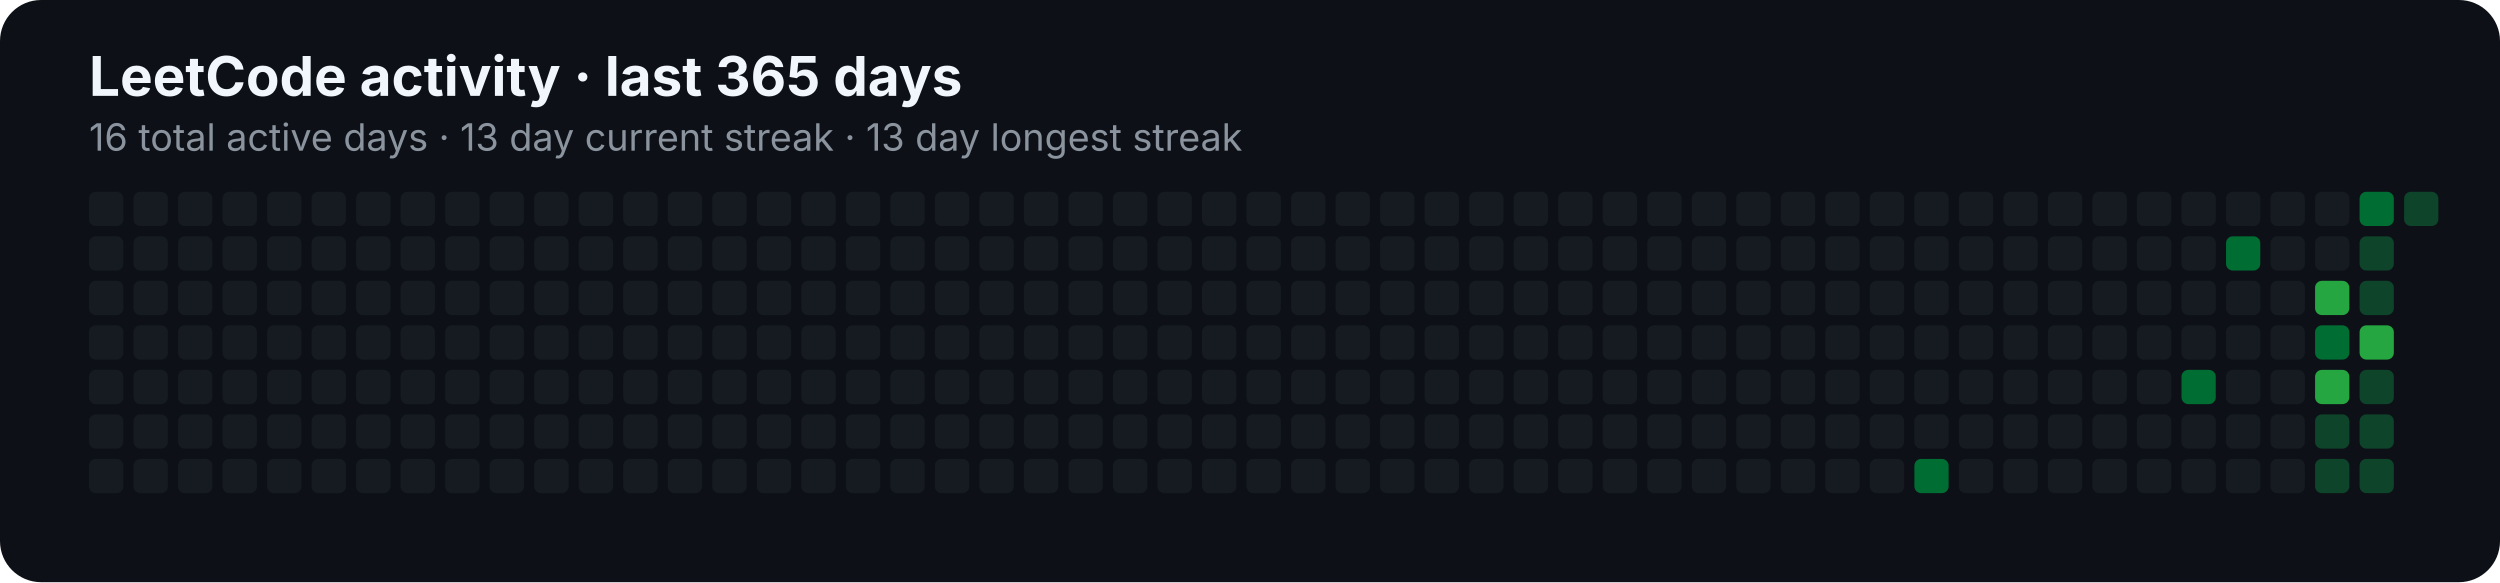
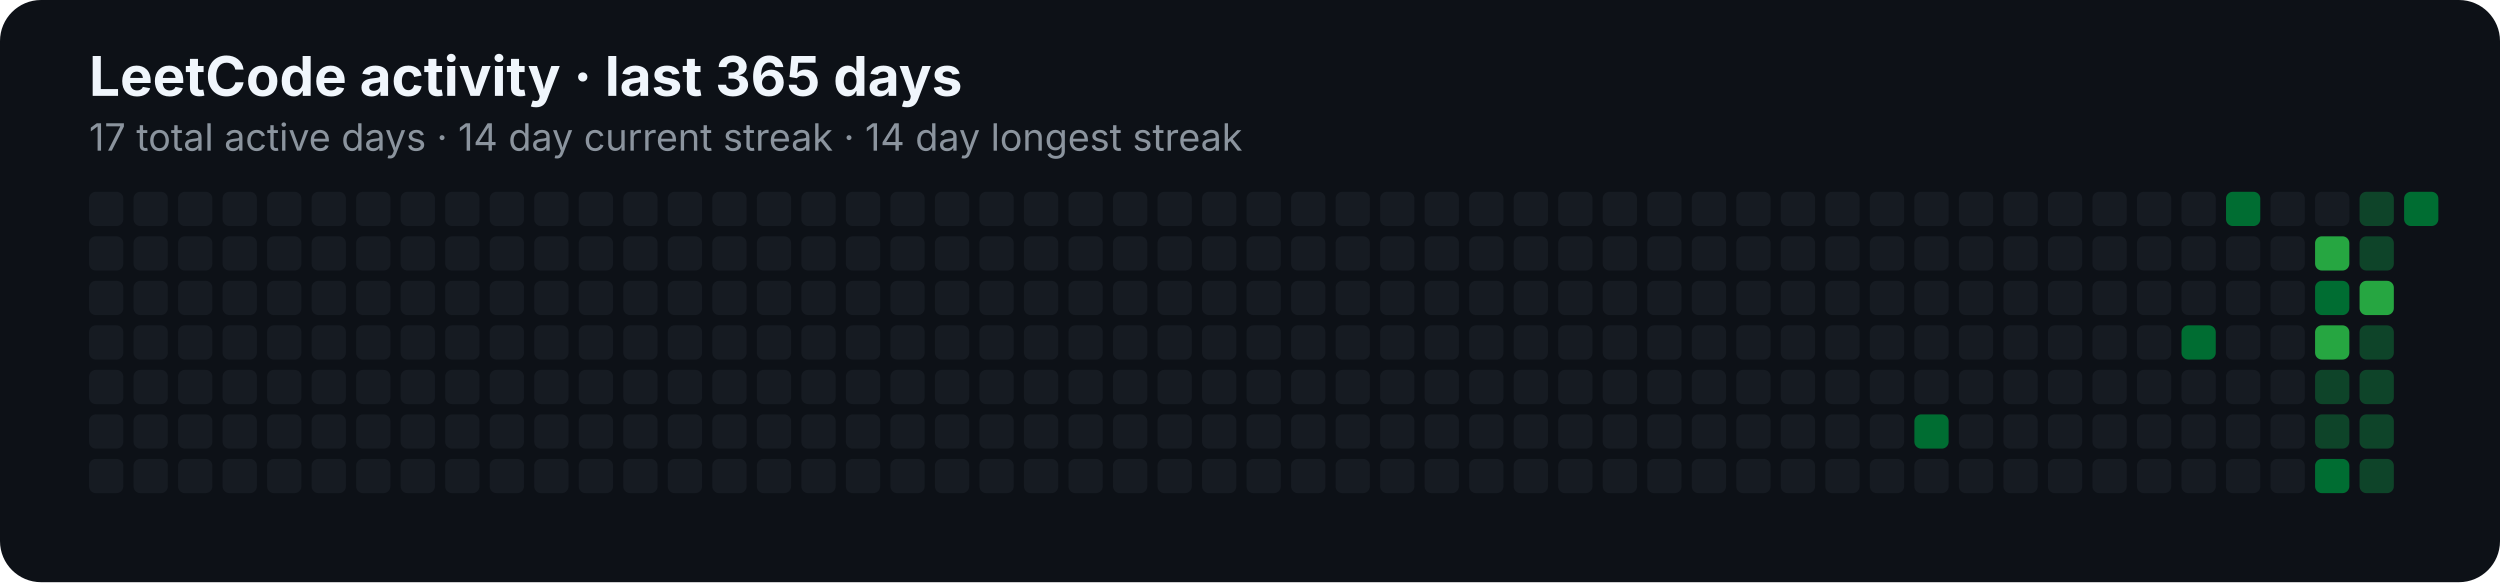
<svg xmlns="http://www.w3.org/2000/svg" width="730" height="170" role="img" aria-label="LeetCode activity over the last 365 days">
  <rect width="100%" height="100%" rx="12" fill="#0d1117" />
  <style>text{font-family:-apple-system,BlinkMacSystemFont,Segoe UI,sans-serif;fill:#8b949e}.h{font-size:16px;font-weight:650;fill:#f0f6fc}.s{font-size:11px}</style>
  <text x="26" y="28" class="h">LeetCode activity · last 365 days</text>
-   <text x="26" y="44" class="s">16 total active days · 13 day current streak · 13 day longest streak</text>
+   <text x="26" y="44" class="s">17 total active days · 14 day current streak · 14 day longest streak</text>
  <rect x="26" y="56" width="10" height="10" rx="2" fill="#161b22" />
  <rect x="26" y="69" width="10" height="10" rx="2" fill="#161b22" />
  <rect x="26" y="82" width="10" height="10" rx="2" fill="#161b22" />
  <rect x="26" y="95" width="10" height="10" rx="2" fill="#161b22" />
  <rect x="26" y="108" width="10" height="10" rx="2" fill="#161b22" />
  <rect x="26" y="121" width="10" height="10" rx="2" fill="#161b22" />
  <rect x="26" y="134" width="10" height="10" rx="2" fill="#161b22" />
  <rect x="39" y="56" width="10" height="10" rx="2" fill="#161b22" />
  <rect x="39" y="69" width="10" height="10" rx="2" fill="#161b22" />
  <rect x="39" y="82" width="10" height="10" rx="2" fill="#161b22" />
  <rect x="39" y="95" width="10" height="10" rx="2" fill="#161b22" />
  <rect x="39" y="108" width="10" height="10" rx="2" fill="#161b22" />
  <rect x="39" y="121" width="10" height="10" rx="2" fill="#161b22" />
  <rect x="39" y="134" width="10" height="10" rx="2" fill="#161b22" />
  <rect x="52" y="56" width="10" height="10" rx="2" fill="#161b22" />
  <rect x="52" y="69" width="10" height="10" rx="2" fill="#161b22" />
  <rect x="52" y="82" width="10" height="10" rx="2" fill="#161b22" />
  <rect x="52" y="95" width="10" height="10" rx="2" fill="#161b22" />
  <rect x="52" y="108" width="10" height="10" rx="2" fill="#161b22" />
  <rect x="52" y="121" width="10" height="10" rx="2" fill="#161b22" />
  <rect x="52" y="134" width="10" height="10" rx="2" fill="#161b22" />
  <rect x="65" y="56" width="10" height="10" rx="2" fill="#161b22" />
  <rect x="65" y="69" width="10" height="10" rx="2" fill="#161b22" />
  <rect x="65" y="82" width="10" height="10" rx="2" fill="#161b22" />
  <rect x="65" y="95" width="10" height="10" rx="2" fill="#161b22" />
  <rect x="65" y="108" width="10" height="10" rx="2" fill="#161b22" />
  <rect x="65" y="121" width="10" height="10" rx="2" fill="#161b22" />
  <rect x="65" y="134" width="10" height="10" rx="2" fill="#161b22" />
  <rect x="78" y="56" width="10" height="10" rx="2" fill="#161b22" />
  <rect x="78" y="69" width="10" height="10" rx="2" fill="#161b22" />
  <rect x="78" y="82" width="10" height="10" rx="2" fill="#161b22" />
  <rect x="78" y="95" width="10" height="10" rx="2" fill="#161b22" />
  <rect x="78" y="108" width="10" height="10" rx="2" fill="#161b22" />
  <rect x="78" y="121" width="10" height="10" rx="2" fill="#161b22" />
  <rect x="78" y="134" width="10" height="10" rx="2" fill="#161b22" />
  <rect x="91" y="56" width="10" height="10" rx="2" fill="#161b22" />
  <rect x="91" y="69" width="10" height="10" rx="2" fill="#161b22" />
  <rect x="91" y="82" width="10" height="10" rx="2" fill="#161b22" />
  <rect x="91" y="95" width="10" height="10" rx="2" fill="#161b22" />
  <rect x="91" y="108" width="10" height="10" rx="2" fill="#161b22" />
  <rect x="91" y="121" width="10" height="10" rx="2" fill="#161b22" />
  <rect x="91" y="134" width="10" height="10" rx="2" fill="#161b22" />
  <rect x="104" y="56" width="10" height="10" rx="2" fill="#161b22" />
  <rect x="104" y="69" width="10" height="10" rx="2" fill="#161b22" />
  <rect x="104" y="82" width="10" height="10" rx="2" fill="#161b22" />
  <rect x="104" y="95" width="10" height="10" rx="2" fill="#161b22" />
  <rect x="104" y="108" width="10" height="10" rx="2" fill="#161b22" />
  <rect x="104" y="121" width="10" height="10" rx="2" fill="#161b22" />
  <rect x="104" y="134" width="10" height="10" rx="2" fill="#161b22" />
  <rect x="117" y="56" width="10" height="10" rx="2" fill="#161b22" />
  <rect x="117" y="69" width="10" height="10" rx="2" fill="#161b22" />
  <rect x="117" y="82" width="10" height="10" rx="2" fill="#161b22" />
  <rect x="117" y="95" width="10" height="10" rx="2" fill="#161b22" />
  <rect x="117" y="108" width="10" height="10" rx="2" fill="#161b22" />
  <rect x="117" y="121" width="10" height="10" rx="2" fill="#161b22" />
  <rect x="117" y="134" width="10" height="10" rx="2" fill="#161b22" />
  <rect x="130" y="56" width="10" height="10" rx="2" fill="#161b22" />
  <rect x="130" y="69" width="10" height="10" rx="2" fill="#161b22" />
  <rect x="130" y="82" width="10" height="10" rx="2" fill="#161b22" />
  <rect x="130" y="95" width="10" height="10" rx="2" fill="#161b22" />
  <rect x="130" y="108" width="10" height="10" rx="2" fill="#161b22" />
  <rect x="130" y="121" width="10" height="10" rx="2" fill="#161b22" />
  <rect x="130" y="134" width="10" height="10" rx="2" fill="#161b22" />
  <rect x="143" y="56" width="10" height="10" rx="2" fill="#161b22" />
  <rect x="143" y="69" width="10" height="10" rx="2" fill="#161b22" />
  <rect x="143" y="82" width="10" height="10" rx="2" fill="#161b22" />
  <rect x="143" y="95" width="10" height="10" rx="2" fill="#161b22" />
  <rect x="143" y="108" width="10" height="10" rx="2" fill="#161b22" />
  <rect x="143" y="121" width="10" height="10" rx="2" fill="#161b22" />
  <rect x="143" y="134" width="10" height="10" rx="2" fill="#161b22" />
  <rect x="156" y="56" width="10" height="10" rx="2" fill="#161b22" />
  <rect x="156" y="69" width="10" height="10" rx="2" fill="#161b22" />
  <rect x="156" y="82" width="10" height="10" rx="2" fill="#161b22" />
  <rect x="156" y="95" width="10" height="10" rx="2" fill="#161b22" />
  <rect x="156" y="108" width="10" height="10" rx="2" fill="#161b22" />
  <rect x="156" y="121" width="10" height="10" rx="2" fill="#161b22" />
  <rect x="156" y="134" width="10" height="10" rx="2" fill="#161b22" />
  <rect x="169" y="56" width="10" height="10" rx="2" fill="#161b22" />
  <rect x="169" y="69" width="10" height="10" rx="2" fill="#161b22" />
  <rect x="169" y="82" width="10" height="10" rx="2" fill="#161b22" />
  <rect x="169" y="95" width="10" height="10" rx="2" fill="#161b22" />
  <rect x="169" y="108" width="10" height="10" rx="2" fill="#161b22" />
  <rect x="169" y="121" width="10" height="10" rx="2" fill="#161b22" />
  <rect x="169" y="134" width="10" height="10" rx="2" fill="#161b22" />
  <rect x="182" y="56" width="10" height="10" rx="2" fill="#161b22" />
  <rect x="182" y="69" width="10" height="10" rx="2" fill="#161b22" />
  <rect x="182" y="82" width="10" height="10" rx="2" fill="#161b22" />
  <rect x="182" y="95" width="10" height="10" rx="2" fill="#161b22" />
  <rect x="182" y="108" width="10" height="10" rx="2" fill="#161b22" />
  <rect x="182" y="121" width="10" height="10" rx="2" fill="#161b22" />
  <rect x="182" y="134" width="10" height="10" rx="2" fill="#161b22" />
  <rect x="195" y="56" width="10" height="10" rx="2" fill="#161b22" />
  <rect x="195" y="69" width="10" height="10" rx="2" fill="#161b22" />
  <rect x="195" y="82" width="10" height="10" rx="2" fill="#161b22" />
  <rect x="195" y="95" width="10" height="10" rx="2" fill="#161b22" />
  <rect x="195" y="108" width="10" height="10" rx="2" fill="#161b22" />
  <rect x="195" y="121" width="10" height="10" rx="2" fill="#161b22" />
  <rect x="195" y="134" width="10" height="10" rx="2" fill="#161b22" />
  <rect x="208" y="56" width="10" height="10" rx="2" fill="#161b22" />
  <rect x="208" y="69" width="10" height="10" rx="2" fill="#161b22" />
  <rect x="208" y="82" width="10" height="10" rx="2" fill="#161b22" />
  <rect x="208" y="95" width="10" height="10" rx="2" fill="#161b22" />
  <rect x="208" y="108" width="10" height="10" rx="2" fill="#161b22" />
  <rect x="208" y="121" width="10" height="10" rx="2" fill="#161b22" />
  <rect x="208" y="134" width="10" height="10" rx="2" fill="#161b22" />
  <rect x="221" y="56" width="10" height="10" rx="2" fill="#161b22" />
  <rect x="221" y="69" width="10" height="10" rx="2" fill="#161b22" />
  <rect x="221" y="82" width="10" height="10" rx="2" fill="#161b22" />
  <rect x="221" y="95" width="10" height="10" rx="2" fill="#161b22" />
  <rect x="221" y="108" width="10" height="10" rx="2" fill="#161b22" />
  <rect x="221" y="121" width="10" height="10" rx="2" fill="#161b22" />
  <rect x="221" y="134" width="10" height="10" rx="2" fill="#161b22" />
  <rect x="234" y="56" width="10" height="10" rx="2" fill="#161b22" />
  <rect x="234" y="69" width="10" height="10" rx="2" fill="#161b22" />
  <rect x="234" y="82" width="10" height="10" rx="2" fill="#161b22" />
  <rect x="234" y="95" width="10" height="10" rx="2" fill="#161b22" />
  <rect x="234" y="108" width="10" height="10" rx="2" fill="#161b22" />
  <rect x="234" y="121" width="10" height="10" rx="2" fill="#161b22" />
  <rect x="234" y="134" width="10" height="10" rx="2" fill="#161b22" />
  <rect x="247" y="56" width="10" height="10" rx="2" fill="#161b22" />
  <rect x="247" y="69" width="10" height="10" rx="2" fill="#161b22" />
  <rect x="247" y="82" width="10" height="10" rx="2" fill="#161b22" />
  <rect x="247" y="95" width="10" height="10" rx="2" fill="#161b22" />
  <rect x="247" y="108" width="10" height="10" rx="2" fill="#161b22" />
  <rect x="247" y="121" width="10" height="10" rx="2" fill="#161b22" />
  <rect x="247" y="134" width="10" height="10" rx="2" fill="#161b22" />
  <rect x="260" y="56" width="10" height="10" rx="2" fill="#161b22" />
  <rect x="260" y="69" width="10" height="10" rx="2" fill="#161b22" />
  <rect x="260" y="82" width="10" height="10" rx="2" fill="#161b22" />
  <rect x="260" y="95" width="10" height="10" rx="2" fill="#161b22" />
  <rect x="260" y="108" width="10" height="10" rx="2" fill="#161b22" />
  <rect x="260" y="121" width="10" height="10" rx="2" fill="#161b22" />
  <rect x="260" y="134" width="10" height="10" rx="2" fill="#161b22" />
  <rect x="273" y="56" width="10" height="10" rx="2" fill="#161b22" />
  <rect x="273" y="69" width="10" height="10" rx="2" fill="#161b22" />
  <rect x="273" y="82" width="10" height="10" rx="2" fill="#161b22" />
  <rect x="273" y="95" width="10" height="10" rx="2" fill="#161b22" />
  <rect x="273" y="108" width="10" height="10" rx="2" fill="#161b22" />
  <rect x="273" y="121" width="10" height="10" rx="2" fill="#161b22" />
  <rect x="273" y="134" width="10" height="10" rx="2" fill="#161b22" />
  <rect x="286" y="56" width="10" height="10" rx="2" fill="#161b22" />
  <rect x="286" y="69" width="10" height="10" rx="2" fill="#161b22" />
  <rect x="286" y="82" width="10" height="10" rx="2" fill="#161b22" />
  <rect x="286" y="95" width="10" height="10" rx="2" fill="#161b22" />
  <rect x="286" y="108" width="10" height="10" rx="2" fill="#161b22" />
  <rect x="286" y="121" width="10" height="10" rx="2" fill="#161b22" />
  <rect x="286" y="134" width="10" height="10" rx="2" fill="#161b22" />
  <rect x="299" y="56" width="10" height="10" rx="2" fill="#161b22" />
  <rect x="299" y="69" width="10" height="10" rx="2" fill="#161b22" />
  <rect x="299" y="82" width="10" height="10" rx="2" fill="#161b22" />
  <rect x="299" y="95" width="10" height="10" rx="2" fill="#161b22" />
  <rect x="299" y="108" width="10" height="10" rx="2" fill="#161b22" />
  <rect x="299" y="121" width="10" height="10" rx="2" fill="#161b22" />
  <rect x="299" y="134" width="10" height="10" rx="2" fill="#161b22" />
  <rect x="312" y="56" width="10" height="10" rx="2" fill="#161b22" />
  <rect x="312" y="69" width="10" height="10" rx="2" fill="#161b22" />
  <rect x="312" y="82" width="10" height="10" rx="2" fill="#161b22" />
  <rect x="312" y="95" width="10" height="10" rx="2" fill="#161b22" />
  <rect x="312" y="108" width="10" height="10" rx="2" fill="#161b22" />
  <rect x="312" y="121" width="10" height="10" rx="2" fill="#161b22" />
  <rect x="312" y="134" width="10" height="10" rx="2" fill="#161b22" />
  <rect x="325" y="56" width="10" height="10" rx="2" fill="#161b22" />
  <rect x="325" y="69" width="10" height="10" rx="2" fill="#161b22" />
  <rect x="325" y="82" width="10" height="10" rx="2" fill="#161b22" />
  <rect x="325" y="95" width="10" height="10" rx="2" fill="#161b22" />
  <rect x="325" y="108" width="10" height="10" rx="2" fill="#161b22" />
  <rect x="325" y="121" width="10" height="10" rx="2" fill="#161b22" />
  <rect x="325" y="134" width="10" height="10" rx="2" fill="#161b22" />
  <rect x="338" y="56" width="10" height="10" rx="2" fill="#161b22" />
  <rect x="338" y="69" width="10" height="10" rx="2" fill="#161b22" />
  <rect x="338" y="82" width="10" height="10" rx="2" fill="#161b22" />
  <rect x="338" y="95" width="10" height="10" rx="2" fill="#161b22" />
  <rect x="338" y="108" width="10" height="10" rx="2" fill="#161b22" />
  <rect x="338" y="121" width="10" height="10" rx="2" fill="#161b22" />
  <rect x="338" y="134" width="10" height="10" rx="2" fill="#161b22" />
  <rect x="351" y="56" width="10" height="10" rx="2" fill="#161b22" />
  <rect x="351" y="69" width="10" height="10" rx="2" fill="#161b22" />
  <rect x="351" y="82" width="10" height="10" rx="2" fill="#161b22" />
  <rect x="351" y="95" width="10" height="10" rx="2" fill="#161b22" />
  <rect x="351" y="108" width="10" height="10" rx="2" fill="#161b22" />
  <rect x="351" y="121" width="10" height="10" rx="2" fill="#161b22" />
  <rect x="351" y="134" width="10" height="10" rx="2" fill="#161b22" />
  <rect x="364" y="56" width="10" height="10" rx="2" fill="#161b22" />
  <rect x="364" y="69" width="10" height="10" rx="2" fill="#161b22" />
  <rect x="364" y="82" width="10" height="10" rx="2" fill="#161b22" />
  <rect x="364" y="95" width="10" height="10" rx="2" fill="#161b22" />
  <rect x="364" y="108" width="10" height="10" rx="2" fill="#161b22" />
  <rect x="364" y="121" width="10" height="10" rx="2" fill="#161b22" />
  <rect x="364" y="134" width="10" height="10" rx="2" fill="#161b22" />
  <rect x="377" y="56" width="10" height="10" rx="2" fill="#161b22" />
  <rect x="377" y="69" width="10" height="10" rx="2" fill="#161b22" />
  <rect x="377" y="82" width="10" height="10" rx="2" fill="#161b22" />
  <rect x="377" y="95" width="10" height="10" rx="2" fill="#161b22" />
  <rect x="377" y="108" width="10" height="10" rx="2" fill="#161b22" />
  <rect x="377" y="121" width="10" height="10" rx="2" fill="#161b22" />
  <rect x="377" y="134" width="10" height="10" rx="2" fill="#161b22" />
  <rect x="390" y="56" width="10" height="10" rx="2" fill="#161b22" />
  <rect x="390" y="69" width="10" height="10" rx="2" fill="#161b22" />
  <rect x="390" y="82" width="10" height="10" rx="2" fill="#161b22" />
  <rect x="390" y="95" width="10" height="10" rx="2" fill="#161b22" />
  <rect x="390" y="108" width="10" height="10" rx="2" fill="#161b22" />
  <rect x="390" y="121" width="10" height="10" rx="2" fill="#161b22" />
  <rect x="390" y="134" width="10" height="10" rx="2" fill="#161b22" />
  <rect x="403" y="56" width="10" height="10" rx="2" fill="#161b22" />
  <rect x="403" y="69" width="10" height="10" rx="2" fill="#161b22" />
  <rect x="403" y="82" width="10" height="10" rx="2" fill="#161b22" />
  <rect x="403" y="95" width="10" height="10" rx="2" fill="#161b22" />
  <rect x="403" y="108" width="10" height="10" rx="2" fill="#161b22" />
  <rect x="403" y="121" width="10" height="10" rx="2" fill="#161b22" />
  <rect x="403" y="134" width="10" height="10" rx="2" fill="#161b22" />
  <rect x="416" y="56" width="10" height="10" rx="2" fill="#161b22" />
  <rect x="416" y="69" width="10" height="10" rx="2" fill="#161b22" />
  <rect x="416" y="82" width="10" height="10" rx="2" fill="#161b22" />
  <rect x="416" y="95" width="10" height="10" rx="2" fill="#161b22" />
  <rect x="416" y="108" width="10" height="10" rx="2" fill="#161b22" />
  <rect x="416" y="121" width="10" height="10" rx="2" fill="#161b22" />
  <rect x="416" y="134" width="10" height="10" rx="2" fill="#161b22" />
  <rect x="429" y="56" width="10" height="10" rx="2" fill="#161b22" />
  <rect x="429" y="69" width="10" height="10" rx="2" fill="#161b22" />
  <rect x="429" y="82" width="10" height="10" rx="2" fill="#161b22" />
  <rect x="429" y="95" width="10" height="10" rx="2" fill="#161b22" />
  <rect x="429" y="108" width="10" height="10" rx="2" fill="#161b22" />
  <rect x="429" y="121" width="10" height="10" rx="2" fill="#161b22" />
  <rect x="429" y="134" width="10" height="10" rx="2" fill="#161b22" />
  <rect x="442" y="56" width="10" height="10" rx="2" fill="#161b22" />
  <rect x="442" y="69" width="10" height="10" rx="2" fill="#161b22" />
  <rect x="442" y="82" width="10" height="10" rx="2" fill="#161b22" />
  <rect x="442" y="95" width="10" height="10" rx="2" fill="#161b22" />
  <rect x="442" y="108" width="10" height="10" rx="2" fill="#161b22" />
  <rect x="442" y="121" width="10" height="10" rx="2" fill="#161b22" />
  <rect x="442" y="134" width="10" height="10" rx="2" fill="#161b22" />
  <rect x="455" y="56" width="10" height="10" rx="2" fill="#161b22" />
  <rect x="455" y="69" width="10" height="10" rx="2" fill="#161b22" />
  <rect x="455" y="82" width="10" height="10" rx="2" fill="#161b22" />
  <rect x="455" y="95" width="10" height="10" rx="2" fill="#161b22" />
  <rect x="455" y="108" width="10" height="10" rx="2" fill="#161b22" />
  <rect x="455" y="121" width="10" height="10" rx="2" fill="#161b22" />
  <rect x="455" y="134" width="10" height="10" rx="2" fill="#161b22" />
  <rect x="468" y="56" width="10" height="10" rx="2" fill="#161b22" />
  <rect x="468" y="69" width="10" height="10" rx="2" fill="#161b22" />
  <rect x="468" y="82" width="10" height="10" rx="2" fill="#161b22" />
  <rect x="468" y="95" width="10" height="10" rx="2" fill="#161b22" />
  <rect x="468" y="108" width="10" height="10" rx="2" fill="#161b22" />
  <rect x="468" y="121" width="10" height="10" rx="2" fill="#161b22" />
  <rect x="468" y="134" width="10" height="10" rx="2" fill="#161b22" />
  <rect x="481" y="56" width="10" height="10" rx="2" fill="#161b22" />
  <rect x="481" y="69" width="10" height="10" rx="2" fill="#161b22" />
  <rect x="481" y="82" width="10" height="10" rx="2" fill="#161b22" />
  <rect x="481" y="95" width="10" height="10" rx="2" fill="#161b22" />
  <rect x="481" y="108" width="10" height="10" rx="2" fill="#161b22" />
  <rect x="481" y="121" width="10" height="10" rx="2" fill="#161b22" />
  <rect x="481" y="134" width="10" height="10" rx="2" fill="#161b22" />
  <rect x="494" y="56" width="10" height="10" rx="2" fill="#161b22" />
  <rect x="494" y="69" width="10" height="10" rx="2" fill="#161b22" />
  <rect x="494" y="82" width="10" height="10" rx="2" fill="#161b22" />
  <rect x="494" y="95" width="10" height="10" rx="2" fill="#161b22" />
  <rect x="494" y="108" width="10" height="10" rx="2" fill="#161b22" />
  <rect x="494" y="121" width="10" height="10" rx="2" fill="#161b22" />
  <rect x="494" y="134" width="10" height="10" rx="2" fill="#161b22" />
  <rect x="507" y="56" width="10" height="10" rx="2" fill="#161b22" />
  <rect x="507" y="69" width="10" height="10" rx="2" fill="#161b22" />
  <rect x="507" y="82" width="10" height="10" rx="2" fill="#161b22" />
  <rect x="507" y="95" width="10" height="10" rx="2" fill="#161b22" />
  <rect x="507" y="108" width="10" height="10" rx="2" fill="#161b22" />
  <rect x="507" y="121" width="10" height="10" rx="2" fill="#161b22" />
  <rect x="507" y="134" width="10" height="10" rx="2" fill="#161b22" />
  <rect x="520" y="56" width="10" height="10" rx="2" fill="#161b22" />
  <rect x="520" y="69" width="10" height="10" rx="2" fill="#161b22" />
  <rect x="520" y="82" width="10" height="10" rx="2" fill="#161b22" />
  <rect x="520" y="95" width="10" height="10" rx="2" fill="#161b22" />
  <rect x="520" y="108" width="10" height="10" rx="2" fill="#161b22" />
  <rect x="520" y="121" width="10" height="10" rx="2" fill="#161b22" />
  <rect x="520" y="134" width="10" height="10" rx="2" fill="#161b22" />
  <rect x="533" y="56" width="10" height="10" rx="2" fill="#161b22" />
  <rect x="533" y="69" width="10" height="10" rx="2" fill="#161b22" />
  <rect x="533" y="82" width="10" height="10" rx="2" fill="#161b22" />
  <rect x="533" y="95" width="10" height="10" rx="2" fill="#161b22" />
  <rect x="533" y="108" width="10" height="10" rx="2" fill="#161b22" />
  <rect x="533" y="121" width="10" height="10" rx="2" fill="#161b22" />
  <rect x="533" y="134" width="10" height="10" rx="2" fill="#161b22" />
  <rect x="546" y="56" width="10" height="10" rx="2" fill="#161b22" />
  <rect x="546" y="69" width="10" height="10" rx="2" fill="#161b22" />
  <rect x="546" y="82" width="10" height="10" rx="2" fill="#161b22" />
  <rect x="546" y="95" width="10" height="10" rx="2" fill="#161b22" />
  <rect x="546" y="108" width="10" height="10" rx="2" fill="#161b22" />
  <rect x="546" y="121" width="10" height="10" rx="2" fill="#161b22" />
  <rect x="546" y="134" width="10" height="10" rx="2" fill="#161b22" />
  <rect x="559" y="56" width="10" height="10" rx="2" fill="#161b22" />
  <rect x="559" y="69" width="10" height="10" rx="2" fill="#161b22" />
  <rect x="559" y="82" width="10" height="10" rx="2" fill="#161b22" />
  <rect x="559" y="95" width="10" height="10" rx="2" fill="#161b22" />
  <rect x="559" y="108" width="10" height="10" rx="2" fill="#161b22" />
-   <rect x="559" y="121" width="10" height="10" rx="2" fill="#161b22" />
-   <rect x="559" y="134" width="10" height="10" rx="2" fill="#006d32" />
+   <rect x="559" y="121" width="10" height="10" rx="2" fill="#006d32" />
+   <rect x="559" y="134" width="10" height="10" rx="2" fill="#161b22" />
  <rect x="572" y="56" width="10" height="10" rx="2" fill="#161b22" />
  <rect x="572" y="69" width="10" height="10" rx="2" fill="#161b22" />
  <rect x="572" y="82" width="10" height="10" rx="2" fill="#161b22" />
  <rect x="572" y="95" width="10" height="10" rx="2" fill="#161b22" />
  <rect x="572" y="108" width="10" height="10" rx="2" fill="#161b22" />
  <rect x="572" y="121" width="10" height="10" rx="2" fill="#161b22" />
  <rect x="572" y="134" width="10" height="10" rx="2" fill="#161b22" />
  <rect x="585" y="56" width="10" height="10" rx="2" fill="#161b22" />
  <rect x="585" y="69" width="10" height="10" rx="2" fill="#161b22" />
  <rect x="585" y="82" width="10" height="10" rx="2" fill="#161b22" />
  <rect x="585" y="95" width="10" height="10" rx="2" fill="#161b22" />
  <rect x="585" y="108" width="10" height="10" rx="2" fill="#161b22" />
  <rect x="585" y="121" width="10" height="10" rx="2" fill="#161b22" />
  <rect x="585" y="134" width="10" height="10" rx="2" fill="#161b22" />
  <rect x="598" y="56" width="10" height="10" rx="2" fill="#161b22" />
  <rect x="598" y="69" width="10" height="10" rx="2" fill="#161b22" />
  <rect x="598" y="82" width="10" height="10" rx="2" fill="#161b22" />
  <rect x="598" y="95" width="10" height="10" rx="2" fill="#161b22" />
  <rect x="598" y="108" width="10" height="10" rx="2" fill="#161b22" />
  <rect x="598" y="121" width="10" height="10" rx="2" fill="#161b22" />
  <rect x="598" y="134" width="10" height="10" rx="2" fill="#161b22" />
  <rect x="611" y="56" width="10" height="10" rx="2" fill="#161b22" />
  <rect x="611" y="69" width="10" height="10" rx="2" fill="#161b22" />
  <rect x="611" y="82" width="10" height="10" rx="2" fill="#161b22" />
  <rect x="611" y="95" width="10" height="10" rx="2" fill="#161b22" />
  <rect x="611" y="108" width="10" height="10" rx="2" fill="#161b22" />
  <rect x="611" y="121" width="10" height="10" rx="2" fill="#161b22" />
  <rect x="611" y="134" width="10" height="10" rx="2" fill="#161b22" />
  <rect x="624" y="56" width="10" height="10" rx="2" fill="#161b22" />
  <rect x="624" y="69" width="10" height="10" rx="2" fill="#161b22" />
  <rect x="624" y="82" width="10" height="10" rx="2" fill="#161b22" />
  <rect x="624" y="95" width="10" height="10" rx="2" fill="#161b22" />
  <rect x="624" y="108" width="10" height="10" rx="2" fill="#161b22" />
  <rect x="624" y="121" width="10" height="10" rx="2" fill="#161b22" />
  <rect x="624" y="134" width="10" height="10" rx="2" fill="#161b22" />
  <rect x="637" y="56" width="10" height="10" rx="2" fill="#161b22" />
  <rect x="637" y="69" width="10" height="10" rx="2" fill="#161b22" />
  <rect x="637" y="82" width="10" height="10" rx="2" fill="#161b22" />
-   <rect x="637" y="95" width="10" height="10" rx="2" fill="#161b22" />
-   <rect x="637" y="108" width="10" height="10" rx="2" fill="#006d32" />
+   <rect x="637" y="95" width="10" height="10" rx="2" fill="#006d32" />
+   <rect x="637" y="108" width="10" height="10" rx="2" fill="#161b22" />
  <rect x="637" y="121" width="10" height="10" rx="2" fill="#161b22" />
  <rect x="637" y="134" width="10" height="10" rx="2" fill="#161b22" />
-   <rect x="650" y="56" width="10" height="10" rx="2" fill="#161b22" />
-   <rect x="650" y="69" width="10" height="10" rx="2" fill="#006d32" />
+   <rect x="650" y="56" width="10" height="10" rx="2" fill="#006d32" />
+   <rect x="650" y="69" width="10" height="10" rx="2" fill="#161b22" />
  <rect x="650" y="82" width="10" height="10" rx="2" fill="#161b22" />
  <rect x="650" y="95" width="10" height="10" rx="2" fill="#161b22" />
  <rect x="650" y="108" width="10" height="10" rx="2" fill="#161b22" />
  <rect x="650" y="121" width="10" height="10" rx="2" fill="#161b22" />
  <rect x="650" y="134" width="10" height="10" rx="2" fill="#161b22" />
  <rect x="663" y="56" width="10" height="10" rx="2" fill="#161b22" />
  <rect x="663" y="69" width="10" height="10" rx="2" fill="#161b22" />
  <rect x="663" y="82" width="10" height="10" rx="2" fill="#161b22" />
  <rect x="663" y="95" width="10" height="10" rx="2" fill="#161b22" />
  <rect x="663" y="108" width="10" height="10" rx="2" fill="#161b22" />
  <rect x="663" y="121" width="10" height="10" rx="2" fill="#161b22" />
  <rect x="663" y="134" width="10" height="10" rx="2" fill="#161b22" />
  <rect x="676" y="56" width="10" height="10" rx="2" fill="#161b22" />
-   <rect x="676" y="69" width="10" height="10" rx="2" fill="#161b22" />
-   <rect x="676" y="82" width="10" height="10" rx="2" fill="#26a641" />
-   <rect x="676" y="95" width="10" height="10" rx="2" fill="#006d32" />
-   <rect x="676" y="108" width="10" height="10" rx="2" fill="#26a641" />
+   <rect x="676" y="69" width="10" height="10" rx="2" fill="#26a641" />
+   <rect x="676" y="82" width="10" height="10" rx="2" fill="#006d32" />
+   <rect x="676" y="95" width="10" height="10" rx="2" fill="#26a641" />
+   <rect x="676" y="108" width="10" height="10" rx="2" fill="#0e4429" />
  <rect x="676" y="121" width="10" height="10" rx="2" fill="#0e4429" />
-   <rect x="676" y="134" width="10" height="10" rx="2" fill="#0e4429" />
-   <rect x="689" y="56" width="10" height="10" rx="2" fill="#006d32" />
+   <rect x="676" y="134" width="10" height="10" rx="2" fill="#006d32" />
+   <rect x="689" y="56" width="10" height="10" rx="2" fill="#0e4429" />
  <rect x="689" y="69" width="10" height="10" rx="2" fill="#0e4429" />
-   <rect x="689" y="82" width="10" height="10" rx="2" fill="#0e4429" />
-   <rect x="689" y="95" width="10" height="10" rx="2" fill="#26a641" />
+   <rect x="689" y="82" width="10" height="10" rx="2" fill="#26a641" />
+   <rect x="689" y="95" width="10" height="10" rx="2" fill="#0e4429" />
  <rect x="689" y="108" width="10" height="10" rx="2" fill="#0e4429" />
  <rect x="689" y="121" width="10" height="10" rx="2" fill="#0e4429" />
  <rect x="689" y="134" width="10" height="10" rx="2" fill="#0e4429" />
-   <rect x="702" y="56" width="10" height="10" rx="2" fill="#0e4429" />
+   <rect x="702" y="56" width="10" height="10" rx="2" fill="#006d32" />
</svg>
